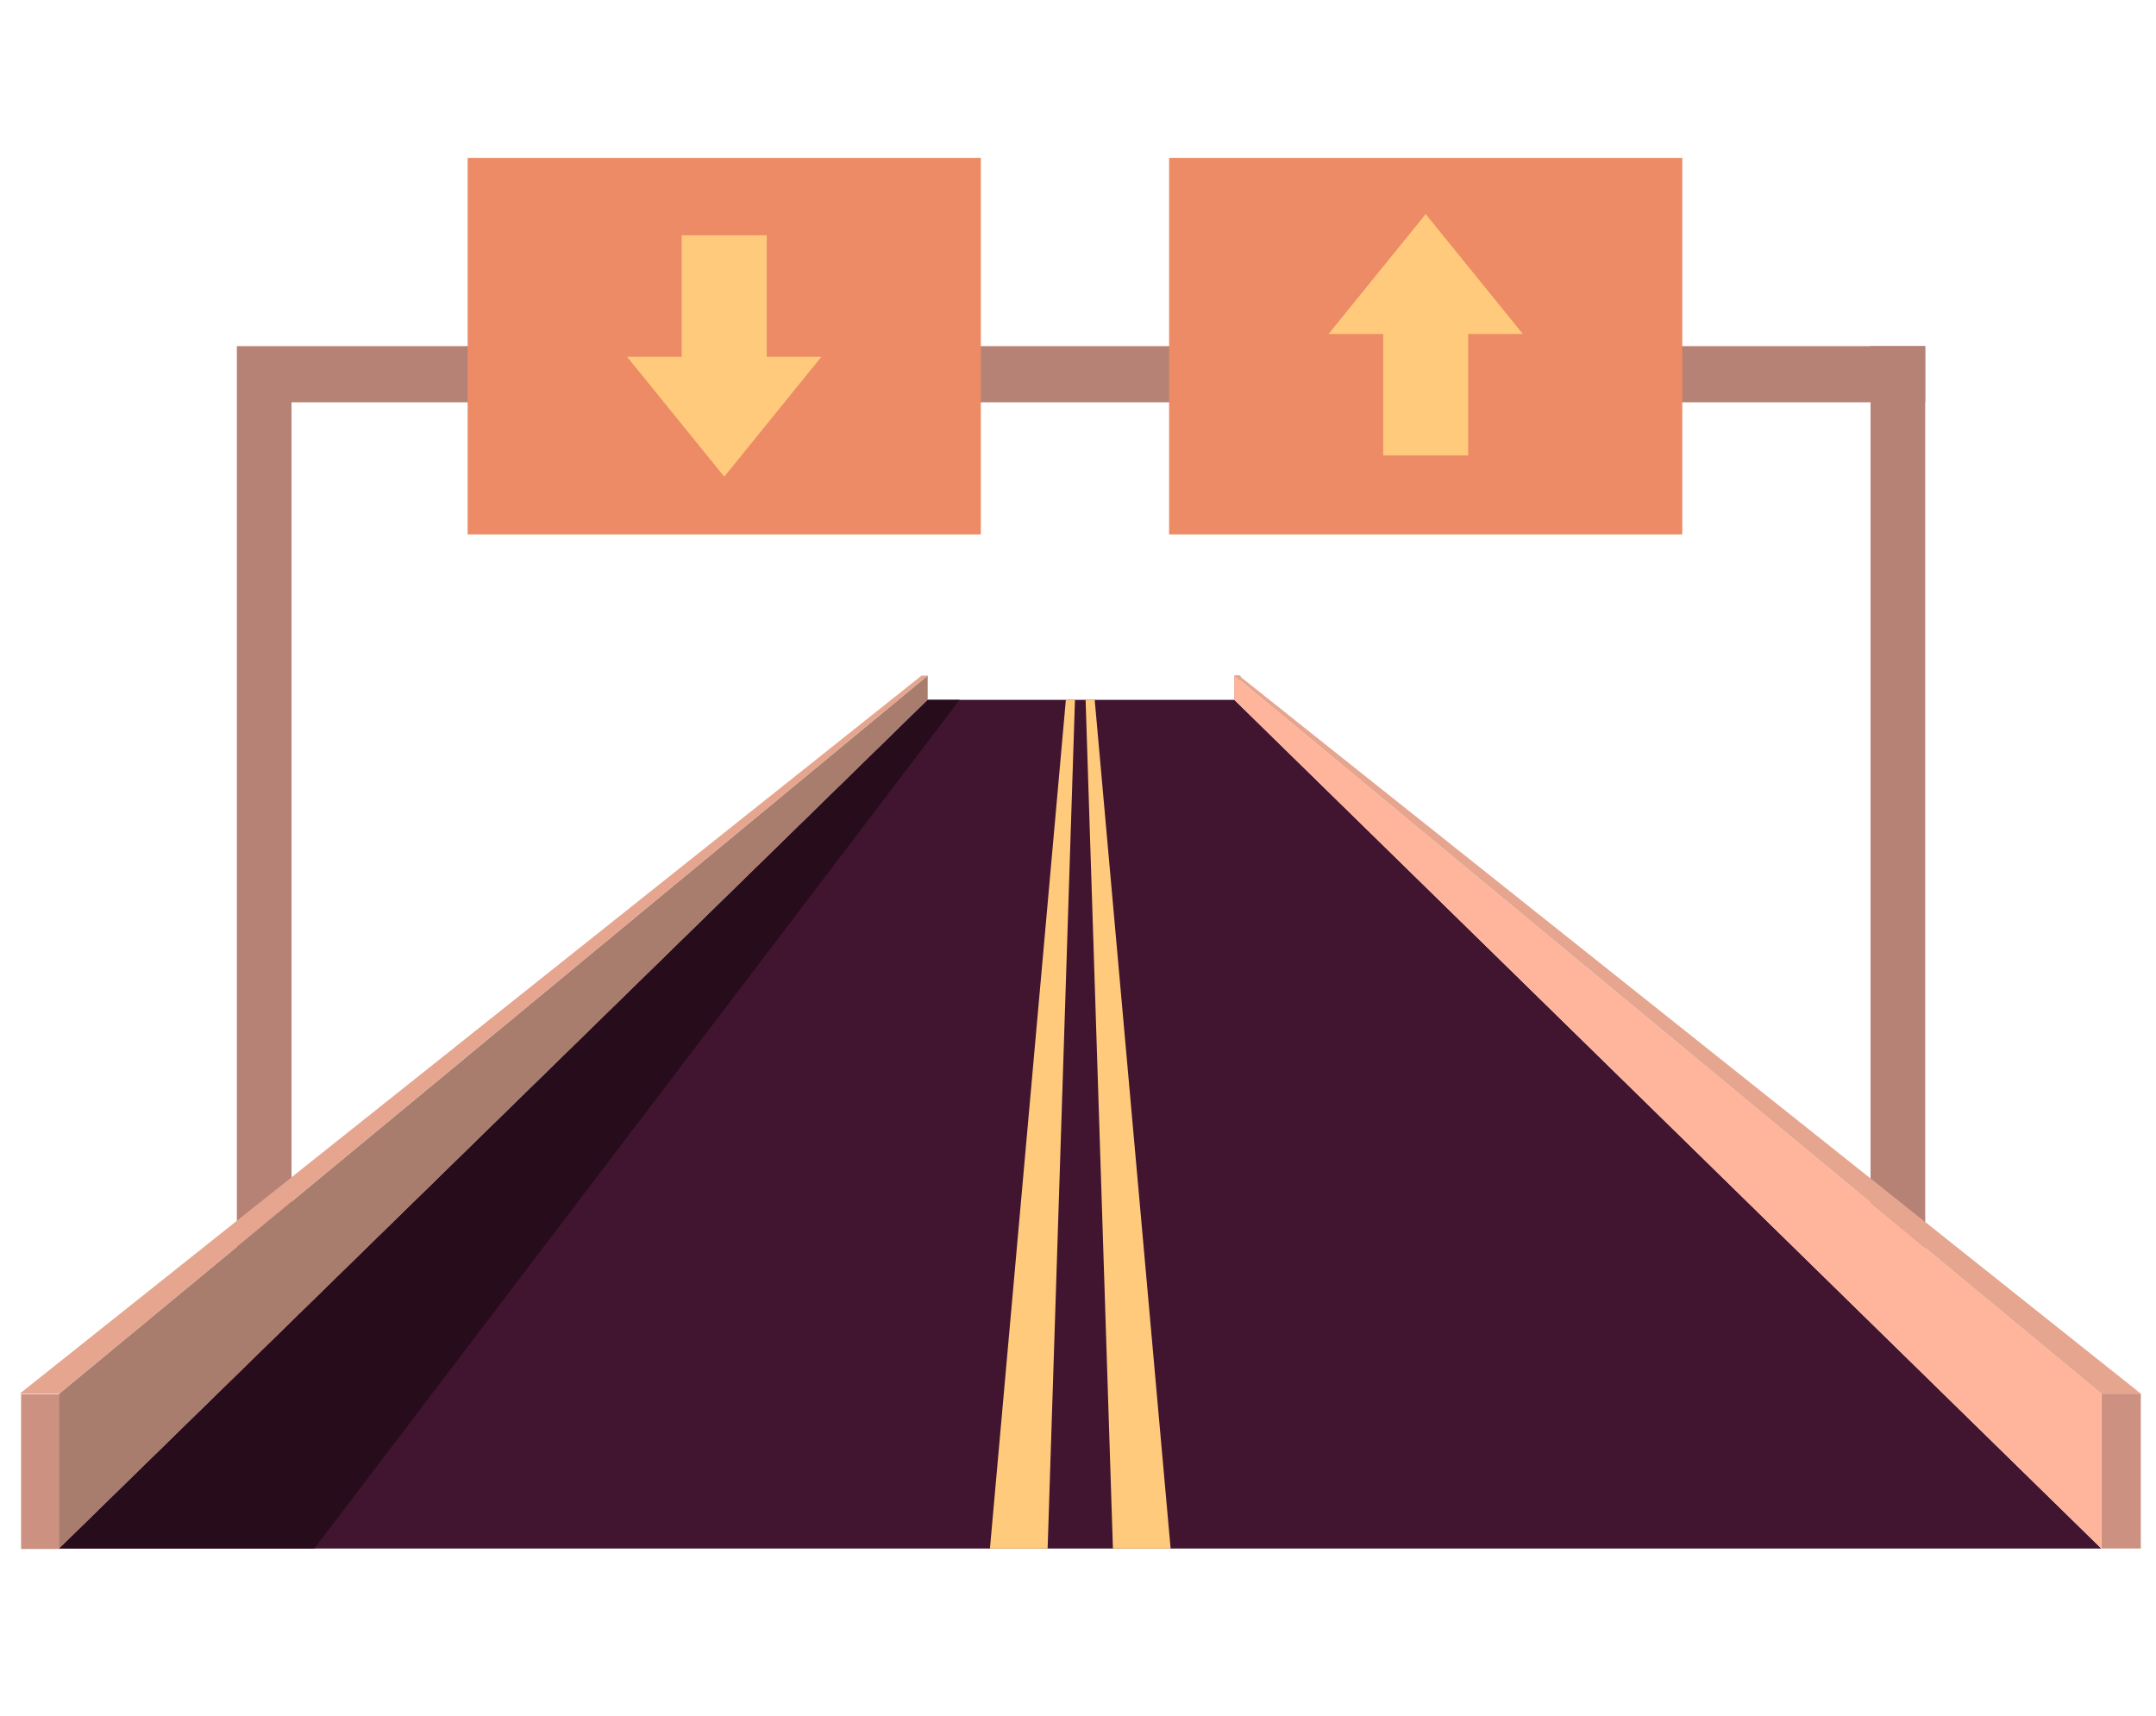
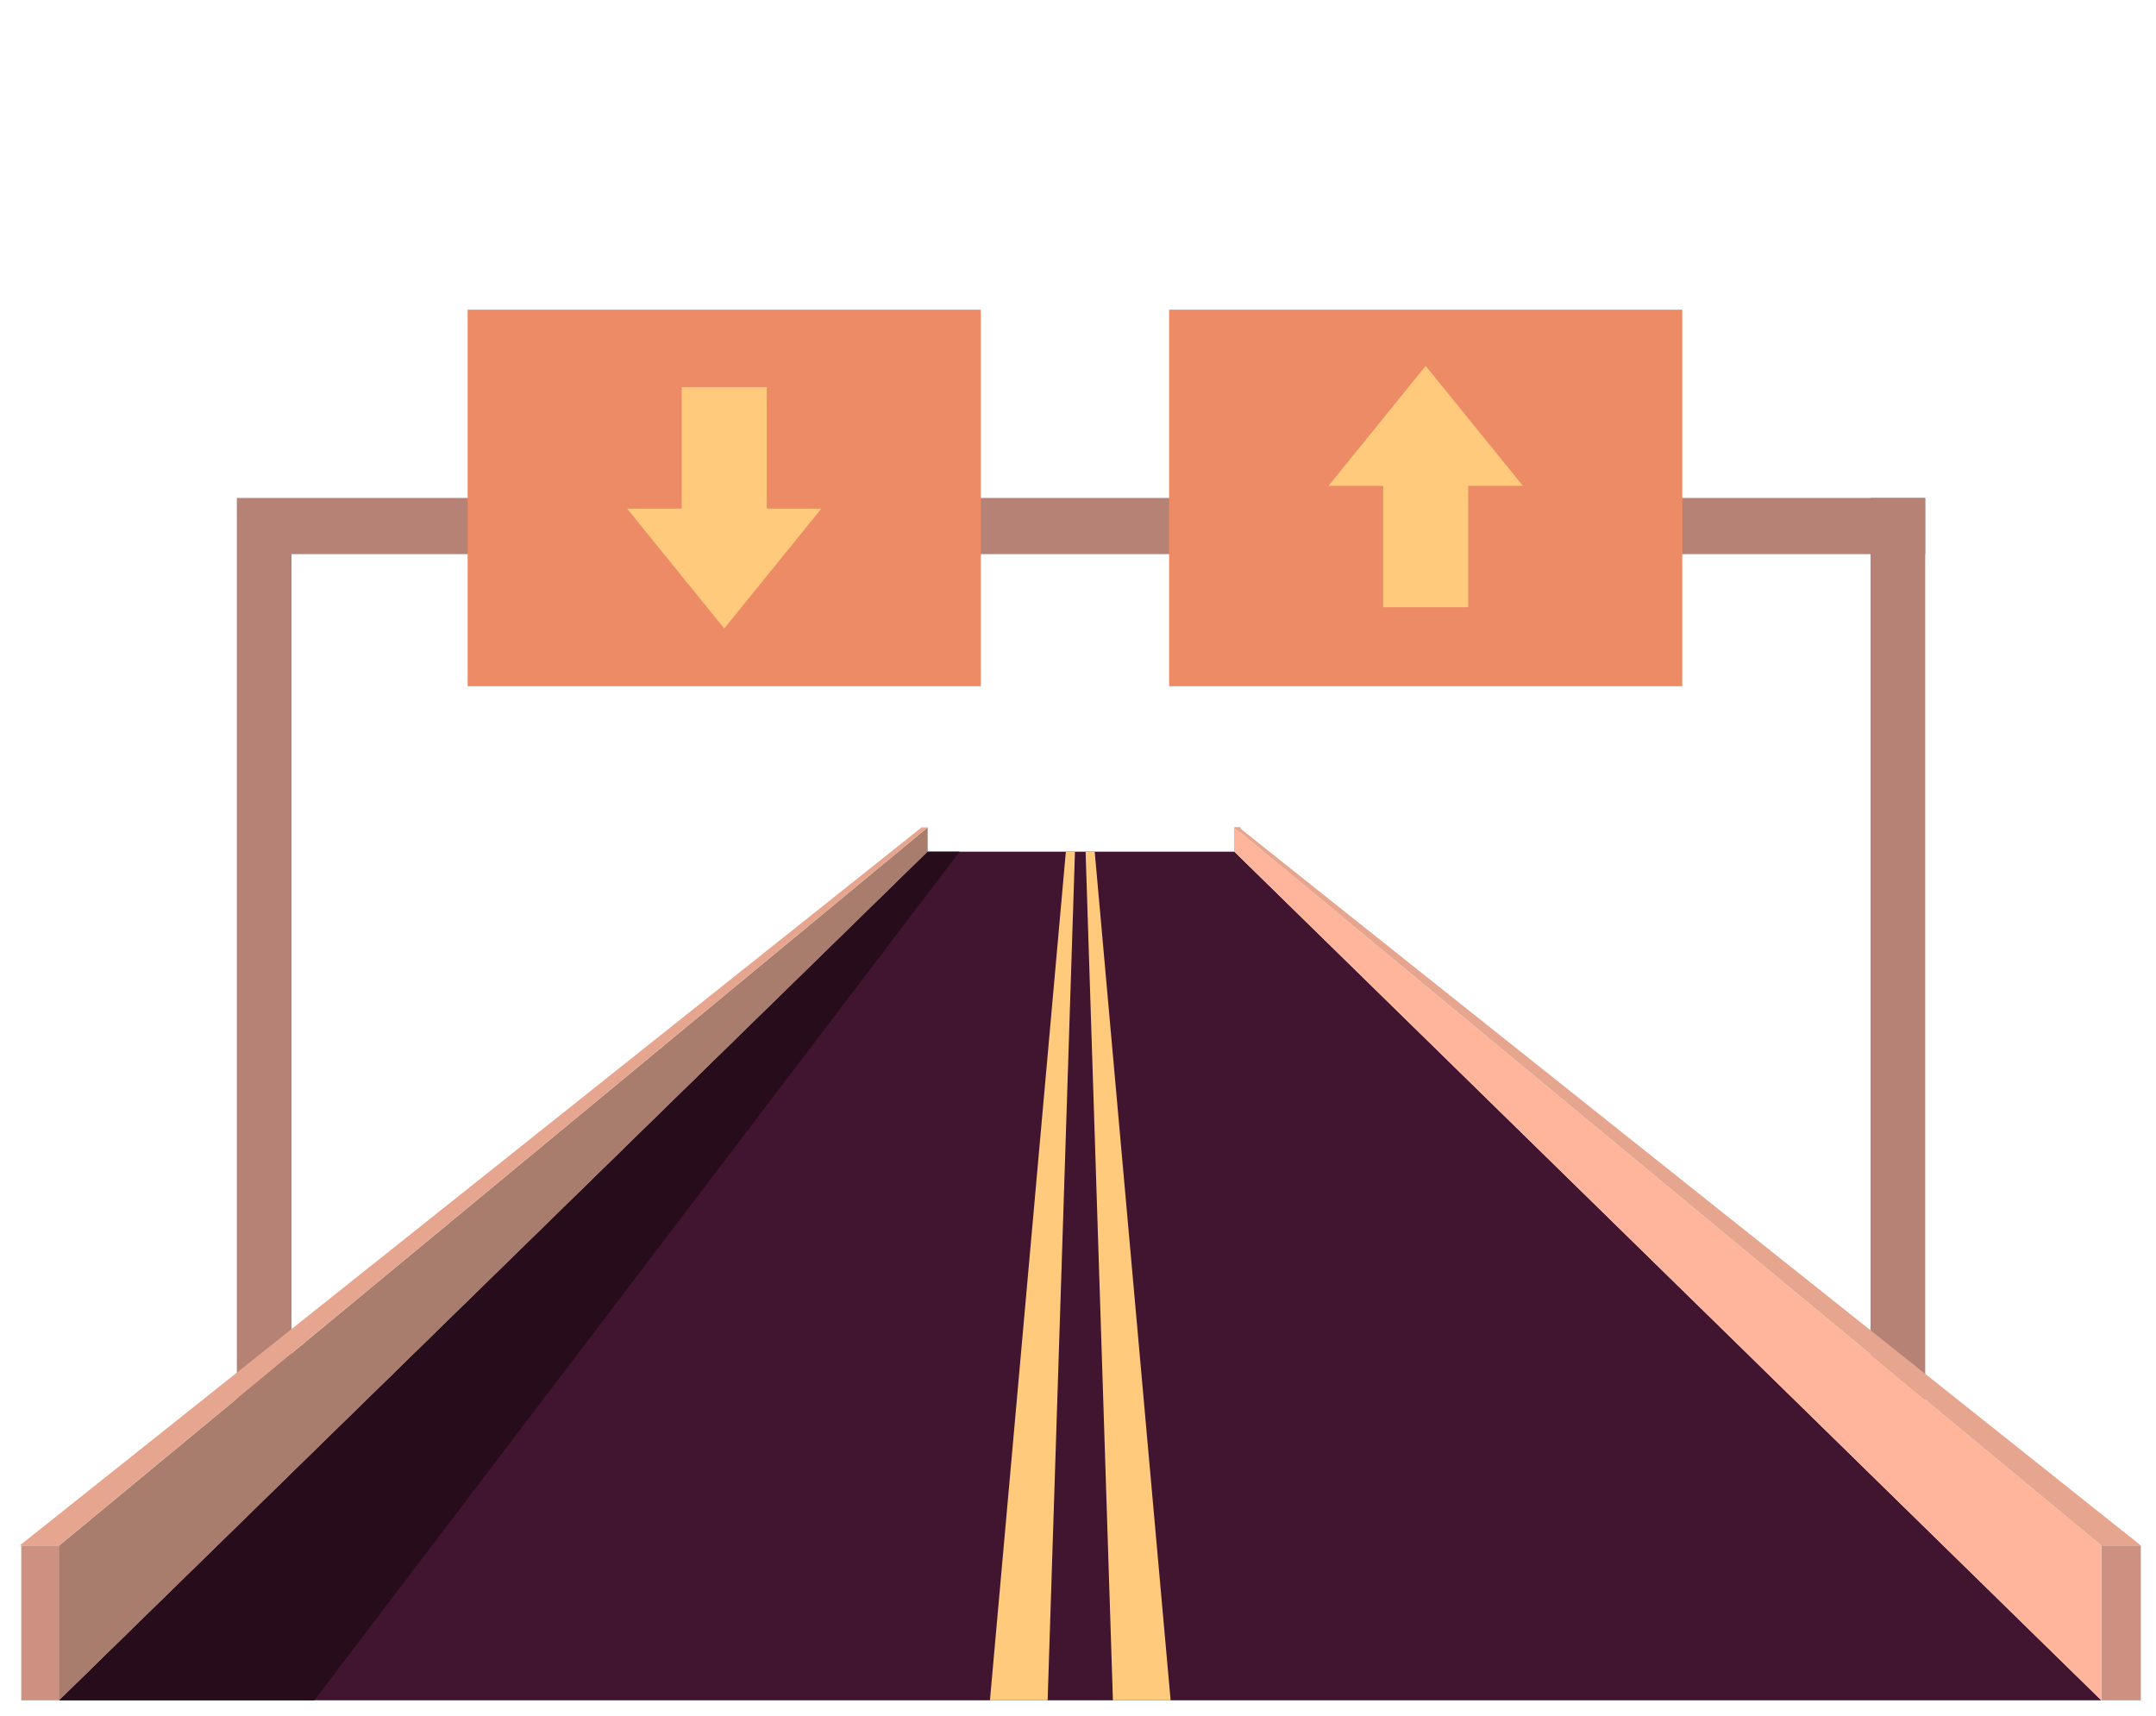
- <svg xmlns="http://www.w3.org/2000/svg" version="1.1" id="Layer_1" x="0px" y="0px" viewBox="0 0 142 113" style="enable-background:new 0 0 142 113;" xml:space="preserve">
+ <svg xmlns="http://www.w3.org/2000/svg" version="1.1" id="Layer_1" x="0px" y="0px" viewBox="0 0 142 113" efyle="enable-background:new 0 0 142 113;" xml:space="preserve">
  <style type="text/css">
- 	.st0{fill:#B68276;}
- 	.st1{fill:#411430;}
- 	.st2{fill:#FFCA7C;}
- 	.st3{fill:#CC9180;}
- 	.st4{fill:#FFB59C;}
- 	.st5{fill:#E5A58E;}
- 	.st6{fill:#A97D6E;}
- 	.st7{fill:#270C1C;}
- 	.st8{fill:#EC8B65;}
+ 	.ef0{fill:#B68276;}
+ 	.ef1{fill:#411430;}
+ 	.ef2{fill:#FFCA7C;}
+ 	.ef3{fill:#CC9180;}
+ 	.ef4{fill:#FFB59C;}
+ 	.ef5{fill:#E5A58E;}
+ 	.ef6{fill:#A97D6E;}
+ 	.ef7{fill:#270C1C;}
+ 	.ef8{fill:#EC8B65;}
</style>
  <g>
-     <polygon class="st0" points="126.8,22.8 19.2,22.8 15.6,22.8 15.6,26.5 15.6,87 19.2,87 19.2,26.5 126.8,26.5  " />
-     <rect x="123.2" y="22.8" class="st0" width="3.6" height="64.2" />
-     <polygon class="st1" points="138.4,102 3.9,102 61.1,46.1 81.3,46.1  " />
+     <polygon class="ef0" points="126.8,32.8 19.2,32.8 15.6,32.8 15.6,36.5 15.6,97 19.2,97 19.2,36.5 126.8,36.5  " />
+     <rect x="123.2" y="32.8" class="ef0" width="3.6" height="64.2" />
+     <polygon class="ef1" points="138.4,112 3.9,112 61.1,56.1 81.3,56.1  " />
    <g>
-       <polygon class="st2" points="65.2,102 70.2,46.1 70.8,46.1 69,102   " />
-       <polygon class="st2" points="73.3,102 71.5,46.1 72.1,46.1 77.1,102   " />
+       <polygon class="ef2" points="65.2,112 70.2,56.1 70.8,56.1 69,112   " />
+       <polygon class="ef2" points="73.3,112 71.5,56.1 72.1,56.1 77.1,112   " />
    </g>
-     <rect x="81.3" y="44.5" class="st3" width="0.4" height="1.6" />
+     <rect x="81.3" y="54.5" class="ef3" width="0.4" height="1.6" />
    <g>
-       <rect x="138.4" y="91.8" class="st3" width="2.6" height="10.2" />
-       <polygon class="st4" points="138.4,91.8 81.3,44.5 81.3,46.1 138.4,102   " />
-       <polygon class="st5" points="141,91.8 81.6,44.5 81.3,44.5 138.4,91.8   " />
+       <rect x="138.4" y="101.8" class="ef3" width="2.6" height="10.2" />
+       <polygon class="ef4" points="138.4,101.8 81.3,54.5 81.3,56.1 138.4,112   " />
+       <polygon class="ef5" points="141,101.8 81.6,54.5 81.3,54.5 138.4,101.8   " />
    </g>
    <g>
-       <rect x="1.3" y="91.8" transform="matrix(-1 -4.487534e-11 4.487534e-11 -1 5.289 193.8302)" class="st3" width="2.6" height="10.2" />
-       <polygon class="st6" points="3.9,91.8 61.1,44.5 61.1,46.1 3.9,102   " />
-       <polygon class="st5" points="1.3,91.8 60.7,44.5 61.1,44.5 3.9,91.8   " />
+       <rect x="1.4" y="101.8" class="ef3" width="2.6" height="10.2" />
+       <polygon class="ef6" points="3.9,101.8 61.1,54.5 61.1,56.1 3.9,112   " />
+       <polygon class="ef5" points="1.3,101.8 60.7,54.5 61.1,54.5 3.9,101.8   " />
    </g>
-     <polygon class="st7" points="3.9,102 20.7,102 63.2,46.1 61.1,46.1  " />
+     <polygon class="ef7" points="3.9,112 20.7,112 63.2,56.1 61.1,56.1  " />
    <g>
      <g>
-         <rect x="30.8" y="10.4" class="st8" width="33.8" height="24.8" />
-         <polygon class="st2" points="41.3,23.5 47.7,31.4 54.1,23.5 50.5,23.5 50.5,15.5 44.9,15.5 44.9,23.5    " />
+         <rect x="30.8" y="20.4" class="ef8" width="33.8" height="24.8" />
+         <polygon class="ef2" points="41.3,33.5 47.7,41.4 54.1,33.5 50.5,33.5 50.5,25.5 44.9,25.5 44.9,33.5    " />
      </g>
      <g>
-         <rect x="77" y="10.4" class="st8" width="33.8" height="24.8" />
-         <polygon class="st2" points="87.5,22 93.9,14.1 100.3,22 96.7,22 96.7,30 91.1,30 91.1,22    " />
+         <rect x="77" y="20.4" class="ef8" width="33.8" height="24.8" />
+         <polygon class="ef2" points="87.5,32 93.9,24.1 100.3,32 96.7,32 96.7,40 91.1,40 91.1,32    " />
      </g>
    </g>
  </g>
</svg>
